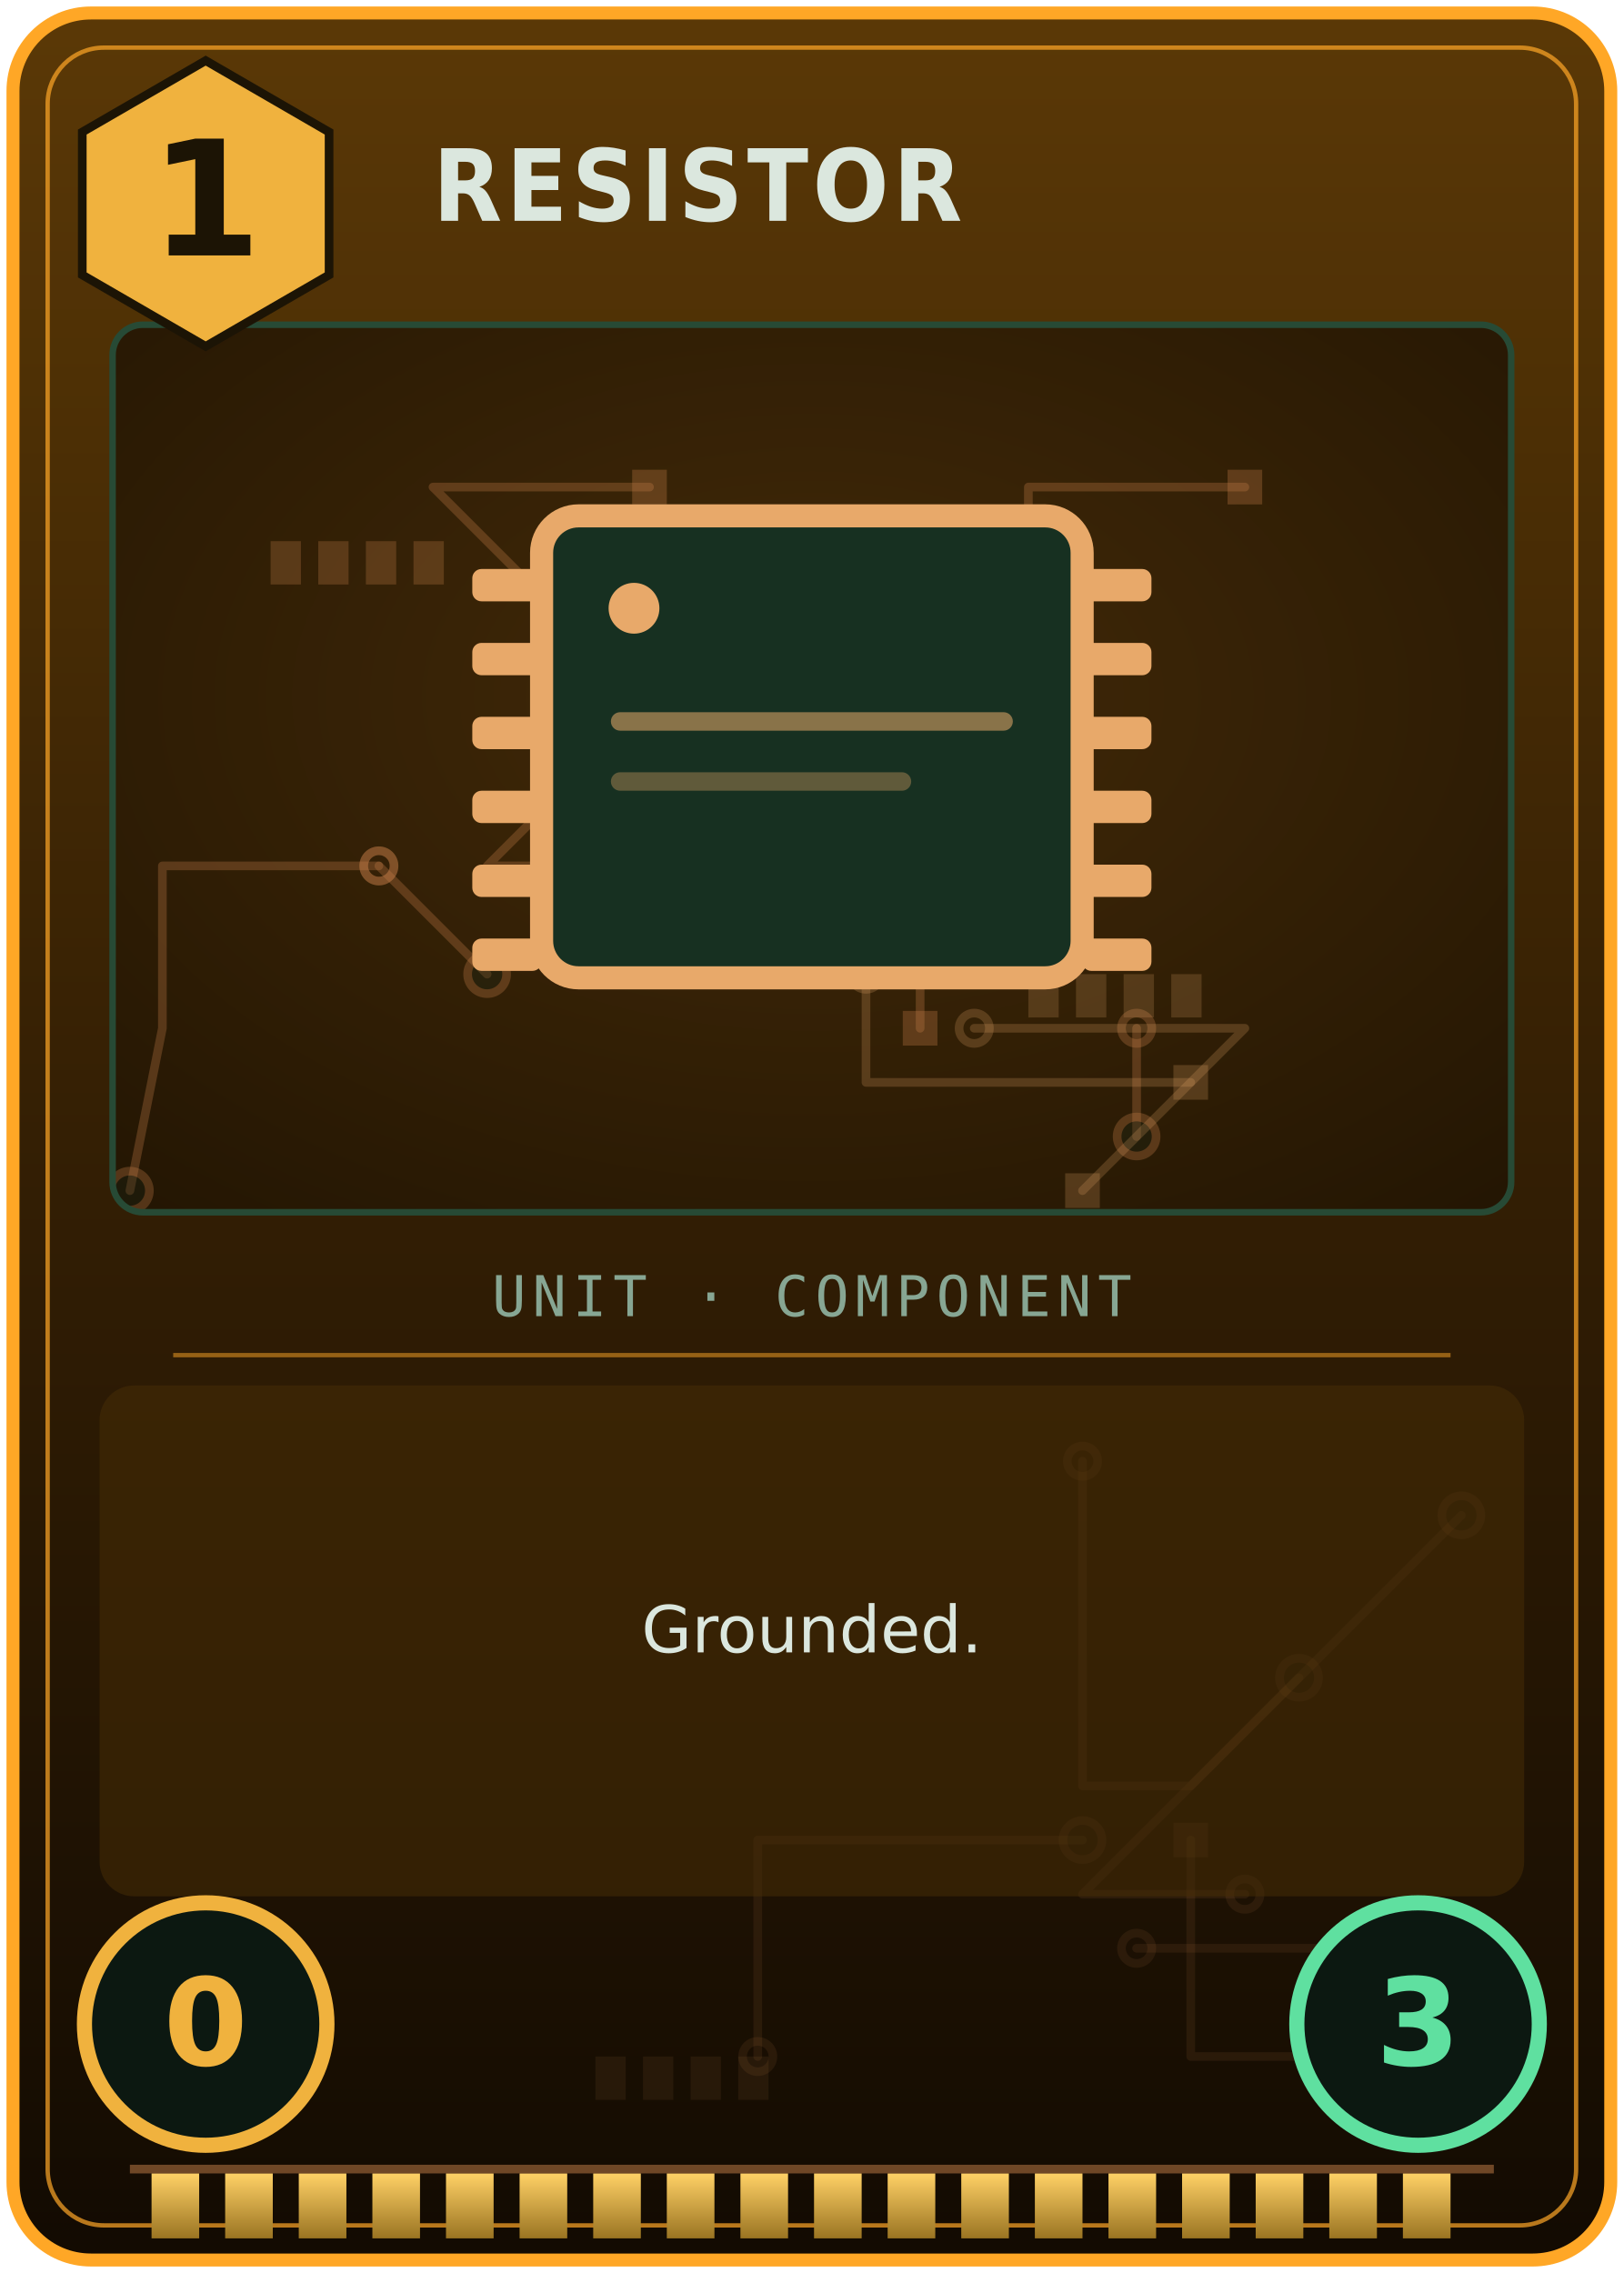
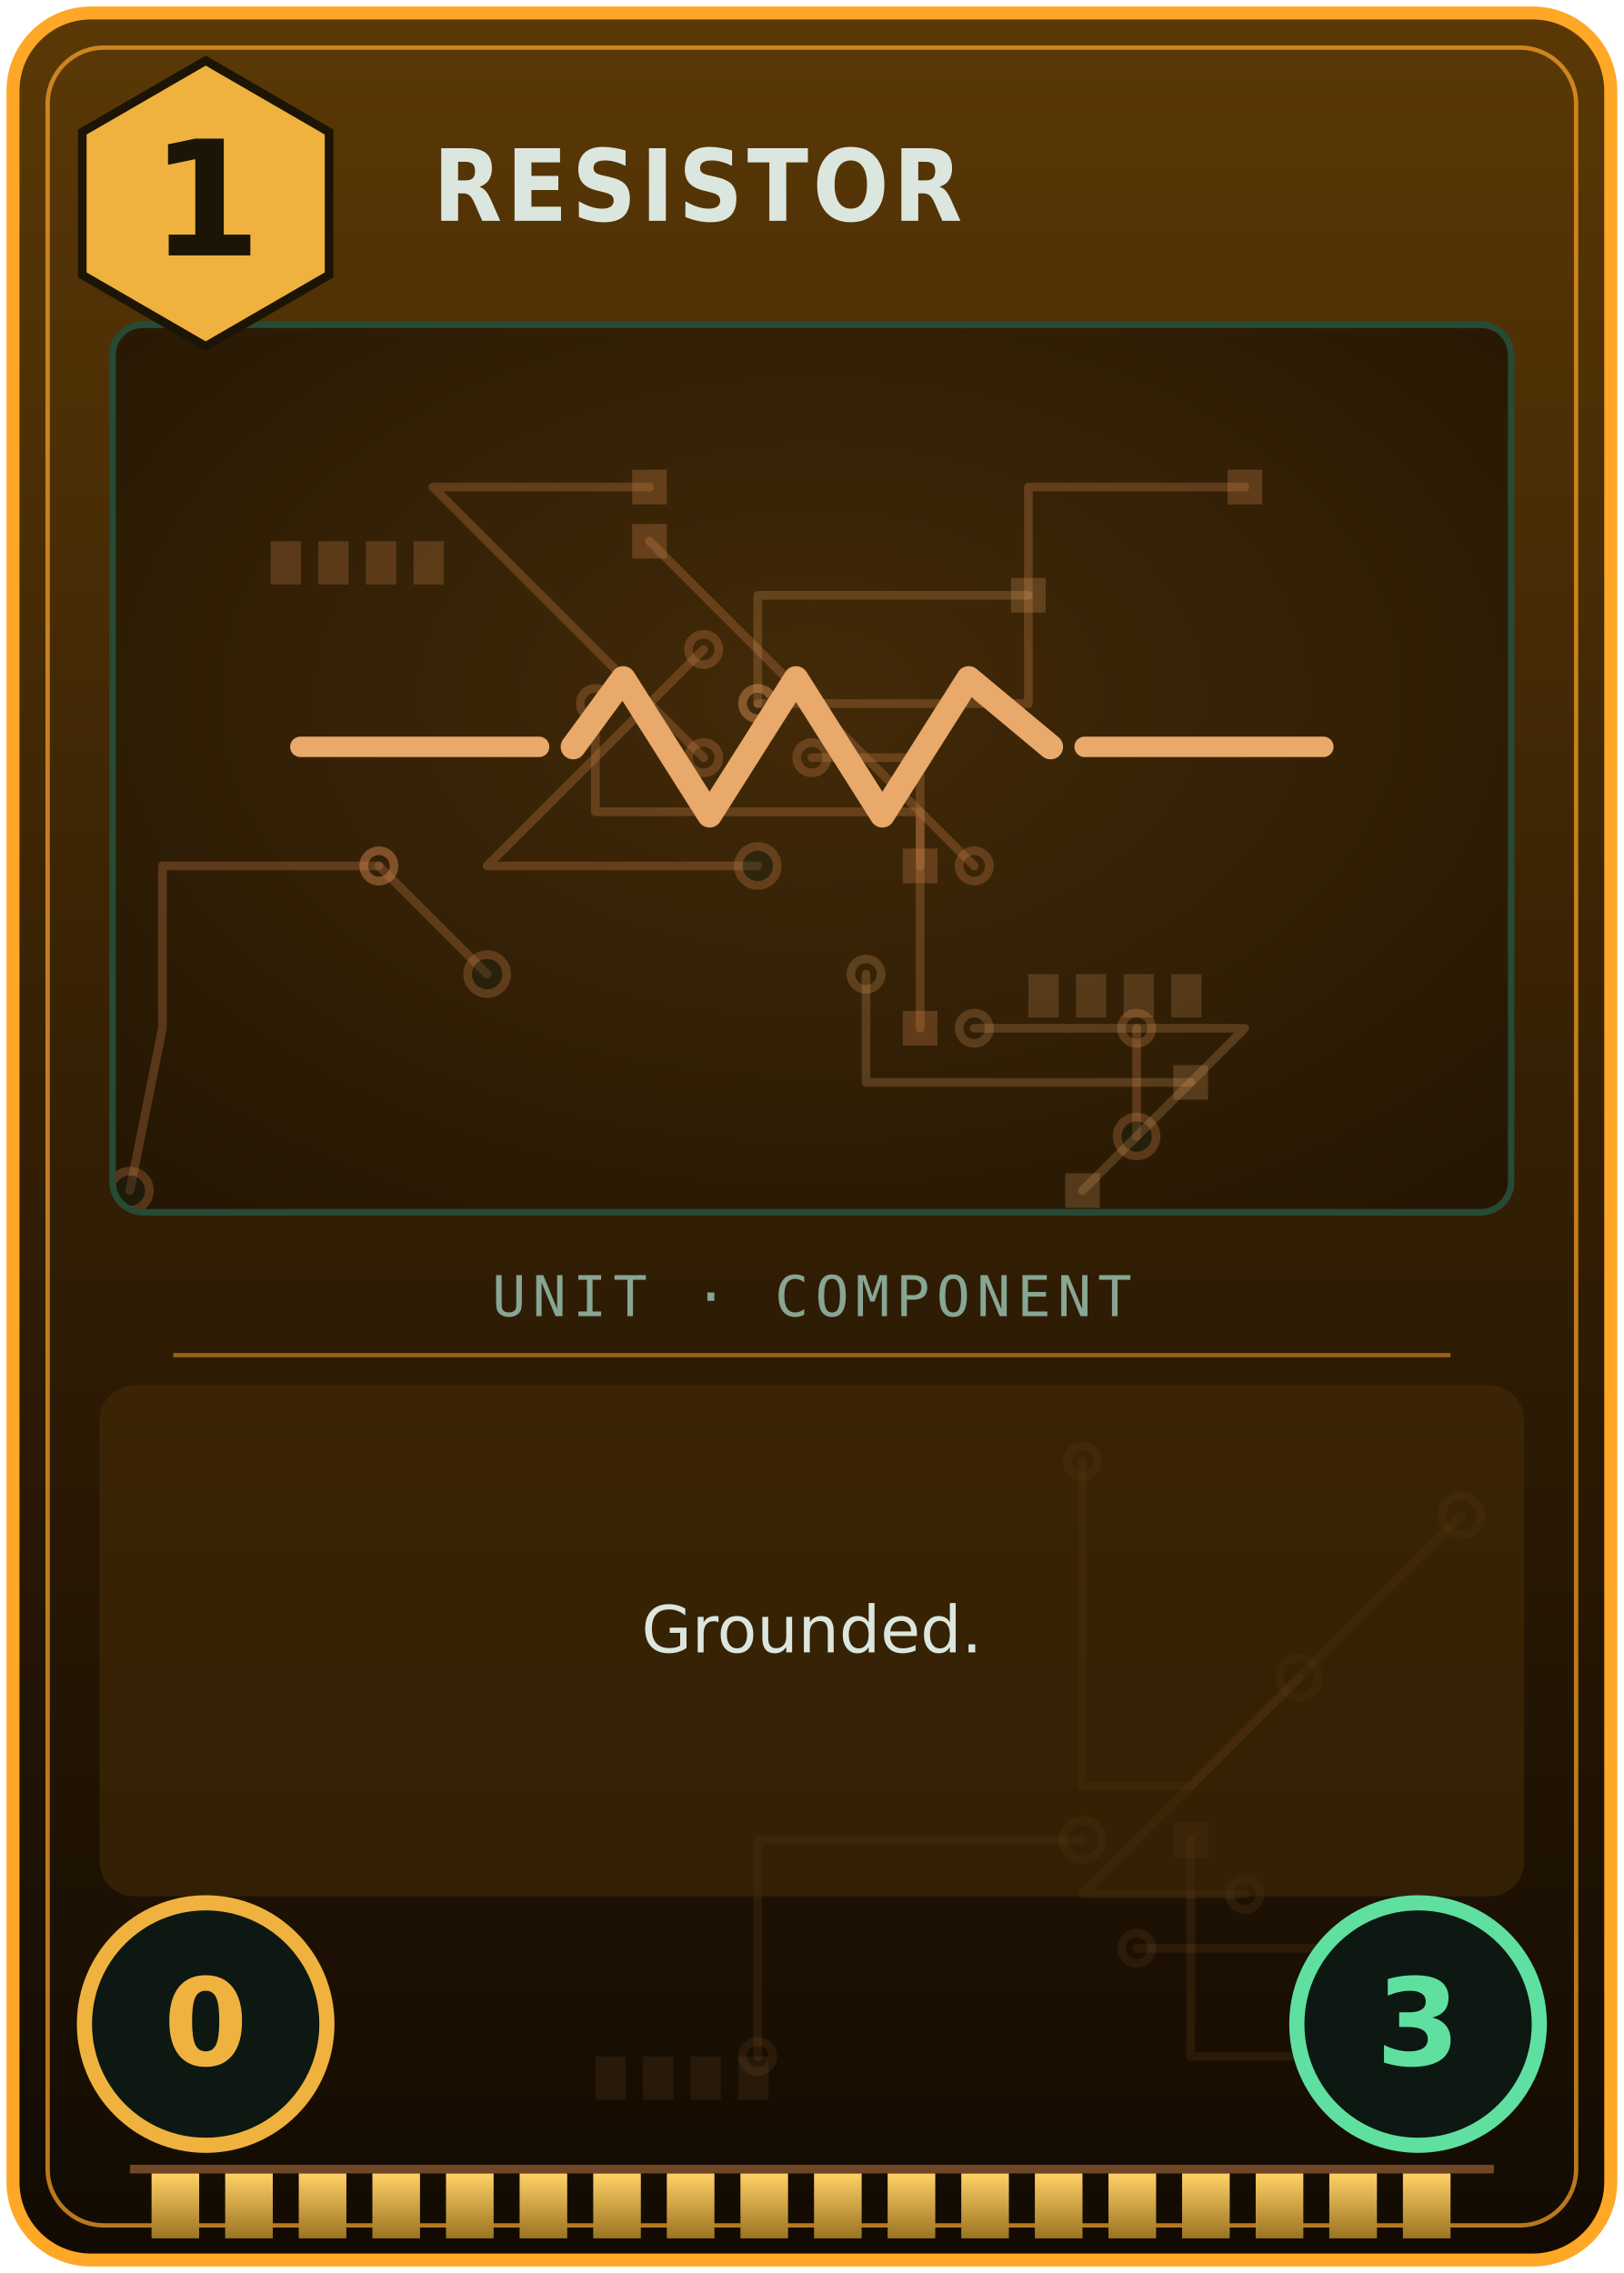
<svg xmlns="http://www.w3.org/2000/svg" width="750" height="1050" viewBox="0 0 750 1050">
  <defs>
    <linearGradient id="bggrad" x1="0" y1="0" x2="0" y2="1">
      <stop offset="0" stop-color="#5a3806" />
      <stop offset="0.5" stop-color="#341f04" />
      <stop offset="1" stop-color="#130b02" />
    </linearGradient>
    <radialGradient id="artgrad" cx="0.5" cy="0.42" r="0.75">
      <stop offset="0" stop-color="#432a08" />
      <stop offset="1" stop-color="#241603" />
    </radialGradient>
    <linearGradient id="guldgrad" x1="0" y1="0" x2="0" y2="1">
      <stop offset="0" stop-color="#ffd166" />
      <stop offset="1" stop-color="#9a7422" />
    </linearGradient>
    <clipPath id="artclip">
      <rect x="52" y="150" width="646" height="410" rx="14" />
    </clipPath>
  </defs>
  <rect x="6" y="6" width="738" height="1038" rx="36" fill="url(#bggrad)" stroke="#ffa726" stroke-width="6" />
  <rect x="22" y="22" width="706" height="1006" rx="26" fill="none" stroke="#ffa726" stroke-width="2" opacity="0.7" />
  <circle cx="350" cy="950" r="7" fill="none" stroke="#c9814a" stroke-width="4" opacity="0.1" />
  <path d="M 350 950 L 350 850 L 500 850" fill="none" stroke="#c9814a" stroke-width="4" stroke-linecap="round" stroke-linejoin="round" opacity="0.1" />
  <circle cx="500" cy="850" r="9" fill="#122419" stroke="#c9814a" stroke-width="4" opacity="0.1" />
  <circle cx="525" cy="900" r="7" fill="none" stroke="#c9814a" stroke-width="4" opacity="0.1" />
  <path d="M 525 900 L 650 900" fill="none" stroke="#c9814a" stroke-width="4" stroke-linecap="round" stroke-linejoin="round" opacity="0.1" />
  <rect x="642" y="892" width="16" height="16" fill="#c9814a" opacity="0.1" />
  <circle cx="500" cy="675" r="7" fill="none" stroke="#c9814a" stroke-width="4" opacity="0.1" />
  <path d="M 500 675 L 500 825 L 550 825 L 675 700" fill="none" stroke="#c9814a" stroke-width="4" stroke-linecap="round" stroke-linejoin="round" opacity="0.1" />
  <circle cx="675" cy="700" r="9" fill="#122419" stroke="#c9814a" stroke-width="4" opacity="0.1" />
  <circle cx="575" cy="875" r="7" fill="none" stroke="#c9814a" stroke-width="4" opacity="0.1" />
  <path d="M 575 875 L 500 875 L 600 775" fill="none" stroke="#c9814a" stroke-width="4" stroke-linecap="round" stroke-linejoin="round" opacity="0.1" />
  <circle cx="600" cy="775" r="9" fill="#122419" stroke="#c9814a" stroke-width="4" opacity="0.1" />
  <circle cx="625" cy="950" r="7" fill="none" stroke="#c9814a" stroke-width="4" opacity="0.1" />
  <path d="M 625 950 L 550 950 L 550 850" fill="none" stroke="#c9814a" stroke-width="4" stroke-linecap="round" stroke-linejoin="round" opacity="0.1" />
  <rect x="542" y="842" width="16" height="16" fill="#c9814a" opacity="0.1" />
  <rect x="275" y="950" width="14" height="20" fill="#c9814a" opacity="0.09" />
  <rect x="297" y="950" width="14" height="20" fill="#c9814a" opacity="0.09" />
  <rect x="319" y="950" width="14" height="20" fill="#c9814a" opacity="0.09" />
  <rect x="341" y="950" width="14" height="20" fill="#c9814a" opacity="0.09" />
  <g clip-path="url(#artclip)">
    <rect x="52" y="150" width="646" height="410" fill="url(#artgrad)" />
    <circle cx="175" cy="400" r="7" fill="none" stroke="#c9814a" stroke-width="4" opacity="0.3" />
    <path d="M 175 400 L 225 450" fill="none" stroke="#c9814a" stroke-width="4" stroke-linecap="round" stroke-linejoin="round" opacity="0.3" />
    <circle cx="225" cy="450" r="9" fill="#122419" stroke="#c9814a" stroke-width="4" opacity="0.3" />
    <circle cx="350" cy="325" r="7" fill="none" stroke="#c9814a" stroke-width="4" opacity="0.3" />
    <path d="M 350 325 L 475 325 L 475 225 L 575 225" fill="none" stroke="#c9814a" stroke-width="4" stroke-linecap="round" stroke-linejoin="round" opacity="0.3" />
    <rect x="567" y="217" width="16" height="16" fill="#c9814a" opacity="0.3" />
    <circle cx="325" cy="300" r="7" fill="none" stroke="#c9814a" stroke-width="4" opacity="0.3" />
    <path d="M 325 300 L 225 400 L 350 400" fill="none" stroke="#c9814a" stroke-width="4" stroke-linecap="round" stroke-linejoin="round" opacity="0.3" />
    <circle cx="350" cy="400" r="9" fill="#122419" stroke="#c9814a" stroke-width="4" opacity="0.3" />
    <circle cx="325" cy="350" r="7" fill="none" stroke="#c9814a" stroke-width="4" opacity="0.3" />
    <path d="M 325 350 L 200 225 L 300 225" fill="none" stroke="#c9814a" stroke-width="4" stroke-linecap="round" stroke-linejoin="round" opacity="0.3" />
    <rect x="292" y="217" width="16" height="16" fill="#c9814a" opacity="0.3" />
    <circle cx="375" cy="350" r="7" fill="none" stroke="#c9814a" stroke-width="4" opacity="0.3" />
    <path d="M 375 350 L 425 350 L 425 400" fill="none" stroke="#c9814a" stroke-width="4" stroke-linecap="round" stroke-linejoin="round" opacity="0.3" />
    <rect x="417" y="392" width="16" height="16" fill="#c9814a" opacity="0.3" />
    <circle cx="525" cy="475" r="7" fill="none" stroke="#c9814a" stroke-width="4" opacity="0.3" />
    <path d="M 525 475 L 525 525" fill="none" stroke="#c9814a" stroke-width="4" stroke-linecap="round" stroke-linejoin="round" opacity="0.3" />
    <circle cx="525" cy="525" r="9" fill="#122419" stroke="#c9814a" stroke-width="4" opacity="0.3" />
    <circle cx="275" cy="325" r="7" fill="none" stroke="#c9814a" stroke-width="4" opacity="0.3" />
    <path d="M 275 325 L 275 375 L 425 375 L 425 475" fill="none" stroke="#c9814a" stroke-width="4" stroke-linecap="round" stroke-linejoin="round" opacity="0.3" />
    <rect x="417" y="467" width="16" height="16" fill="#c9814a" opacity="0.3" />
    <circle cx="450" cy="400" r="7" fill="none" stroke="#c9814a" stroke-width="4" opacity="0.3" />
    <path d="M 450 400 L 300 250" fill="none" stroke="#c9814a" stroke-width="4" stroke-linecap="round" stroke-linejoin="round" opacity="0.3" />
    <rect x="292" y="242" width="16" height="16" fill="#c9814a" opacity="0.3" />
    <circle cx="175" cy="400" r="7" fill="none" stroke="#c9814a" stroke-width="4" opacity="0.3" />
    <path d="M 175 400 L 75 400 L 75 475 L 60 550" fill="none" stroke="#c9814a" stroke-width="4" stroke-linecap="round" stroke-linejoin="round" opacity="0.3" />
    <circle cx="60" cy="550" r="9" fill="#122419" stroke="#c9814a" stroke-width="4" opacity="0.3" />
    <rect x="125" y="250" width="14" height="20" fill="#c9814a" opacity="0.27" />
    <rect x="147" y="250" width="14" height="20" fill="#c9814a" opacity="0.27" />
    <rect x="169" y="250" width="14" height="20" fill="#c9814a" opacity="0.27" />
    <rect x="191" y="250" width="14" height="20" fill="#c9814a" opacity="0.27" />
    <circle cx="400" cy="450" r="7" fill="none" stroke="#e8a96a" stroke-width="4" opacity="0.22" />
    <path d="M 400 450 L 400 500 L 550 500" fill="none" stroke="#e8a96a" stroke-width="4" stroke-linecap="round" stroke-linejoin="round" opacity="0.22" />
    <rect x="542" y="492" width="16" height="16" fill="#e8a96a" opacity="0.22" />
    <circle cx="450" cy="475" r="7" fill="none" stroke="#e8a96a" stroke-width="4" opacity="0.22" />
    <path d="M 450 475 L 575 475 L 500 550 L 500 550" fill="none" stroke="#e8a96a" stroke-width="4" stroke-linecap="round" stroke-linejoin="round" opacity="0.22" />
    <rect x="492" y="542" width="16" height="16" fill="#e8a96a" opacity="0.22" />
    <circle cx="350" cy="325" r="7" fill="none" stroke="#e8a96a" stroke-width="4" opacity="0.22" />
    <path d="M 350 325 L 350 275 L 475 275" fill="none" stroke="#e8a96a" stroke-width="4" stroke-linecap="round" stroke-linejoin="round" opacity="0.22" />
    <rect x="467" y="267" width="16" height="16" fill="#e8a96a" opacity="0.22" />
    <rect x="475" y="450" width="14" height="20" fill="#e8a96a" opacity="0.198" />
    <rect x="497" y="450" width="14" height="20" fill="#e8a96a" opacity="0.198" />
    <rect x="519" y="450" width="14" height="20" fill="#e8a96a" opacity="0.198" />
    <rect x="541" y="450" width="14" height="20" fill="#e8a96a" opacity="0.198" />
-     <g transform="translate(375 345) scale(1.067) translate(-375 -345)">
-       <rect x="228" y="268" width="30" height="14" rx="4" fill="#e8a96a" />
-       <rect x="492" y="268" width="30" height="14" rx="4" fill="#e8a96a" />
-       <rect x="228" y="300" width="30" height="14" rx="4" fill="#e8a96a" />
-       <rect x="492" y="300" width="30" height="14" rx="4" fill="#e8a96a" />
-       <rect x="228" y="332" width="30" height="14" rx="4" fill="#e8a96a" />
-       <rect x="492" y="332" width="30" height="14" rx="4" fill="#e8a96a" />
-       <rect x="228" y="364" width="30" height="14" rx="4" fill="#e8a96a" />
-       <rect x="492" y="364" width="30" height="14" rx="4" fill="#e8a96a" />
-       <rect x="228" y="396" width="30" height="14" rx="4" fill="#e8a96a" />
-       <rect x="492" y="396" width="30" height="14" rx="4" fill="#e8a96a" />
-       <rect x="228" y="428" width="30" height="14" rx="4" fill="#e8a96a" />
-       <rect x="492" y="428" width="30" height="14" rx="4" fill="#e8a96a" />
-       <rect x="258" y="245" width="234" height="200" rx="16" fill="#173021" stroke="#e8a96a" stroke-width="10" />
-       <circle cx="298" cy="285" r="11" fill="#e8a96a" />
-       <rect x="288" y="330" width="174" height="8" rx="4" fill="#e8a96a" opacity="0.55" />
-       <rect x="288" y="356" width="130" height="8" rx="4" fill="#e8a96a" opacity="0.35" />
+     <g transform="translate(375 345) scale(1.050) translate(-375 -345)">
+       <line x1="150" y1="345" x2="255" y2="345" stroke="#e8a96a" stroke-width="9" stroke-linecap="round" />
+       <line x1="495" y1="345" x2="600" y2="345" stroke="#e8a96a" stroke-width="9" stroke-linecap="round" />
+       <path d="M 270 345 L 292 315 L 330 375 L 368 315 L 406 375 L 444 315 L 480 345" fill="none" stroke="#e8a96a" stroke-width="11" stroke-linecap="round" stroke-linejoin="round" />
    </g>
  </g>
  <rect x="52" y="150" width="646" height="410" rx="14" fill="none" stroke="#274a35" stroke-width="3" />
  <text x="200" y="102" font-family="DejaVu Sans Condensed" font-weight="bold" font-size="46" letter-spacing="2" fill="#dbe7de">RESISTOR</text>
  <polygon points="95,28 152,61 152,127 95,160 38,127 38,61" fill="#f0b23e" stroke="#1c1405" stroke-width="4" />
  <text x="95" y="118" text-anchor="middle" font-family="DejaVu Sans" font-weight="bold" font-size="74" fill="#1c1405">1</text>
  <text x="375" y="608" text-anchor="middle" font-family="DejaVu Sans Mono" font-size="26" letter-spacing="3" fill="#87a693">UNIT · COMPONENT</text>
  <line x1="80" y1="626" x2="670" y2="626" stroke="#ffa726" stroke-width="2" opacity="0.5" />
  <rect x="46" y="640" width="658" height="236" rx="16" fill="#452c05" opacity="0.55" />
  <text x="375" y="763.3" text-anchor="middle" font-family="DejaVu Sans" font-size="30" fill="#dbe7de">Grounded.</text>
  <circle cx="95" cy="935" r="56" fill="#0c1811" stroke="#f0b23e" stroke-width="7" />
  <text x="95" y="954" text-anchor="middle" font-family="DejaVu Sans" font-weight="bold" font-size="56" fill="#f0b23e">0</text>
  <circle cx="655" cy="935" r="56" fill="#0c1811" stroke="#5fe0a0" stroke-width="7" />
  <text x="655" y="954" text-anchor="middle" font-family="DejaVu Sans" font-weight="bold" font-size="56" fill="#5fe0a0">3</text>
  <rect x="70" y="1004" width="22" height="30" fill="url(#guldgrad)" />
  <rect x="104" y="1004" width="22" height="30" fill="url(#guldgrad)" />
  <rect x="138" y="1004" width="22" height="30" fill="url(#guldgrad)" />
  <rect x="172" y="1004" width="22" height="30" fill="url(#guldgrad)" />
  <rect x="206" y="1004" width="22" height="30" fill="url(#guldgrad)" />
  <rect x="240" y="1004" width="22" height="30" fill="url(#guldgrad)" />
  <rect x="274" y="1004" width="22" height="30" fill="url(#guldgrad)" />
  <rect x="308" y="1004" width="22" height="30" fill="url(#guldgrad)" />
  <rect x="342" y="1004" width="22" height="30" fill="url(#guldgrad)" />
  <rect x="376" y="1004" width="22" height="30" fill="url(#guldgrad)" />
  <rect x="410" y="1004" width="22" height="30" fill="url(#guldgrad)" />
  <rect x="444" y="1004" width="22" height="30" fill="url(#guldgrad)" />
  <rect x="478" y="1004" width="22" height="30" fill="url(#guldgrad)" />
  <rect x="512" y="1004" width="22" height="30" fill="url(#guldgrad)" />
  <rect x="546" y="1004" width="22" height="30" fill="url(#guldgrad)" />
  <rect x="580" y="1004" width="22" height="30" fill="url(#guldgrad)" />
  <rect x="614" y="1004" width="22" height="30" fill="url(#guldgrad)" />
  <rect x="648" y="1004" width="22" height="30" fill="url(#guldgrad)" />
  <rect x="60" y="1000" width="630" height="4" fill="#c9814a" opacity="0.5" />
</svg>
